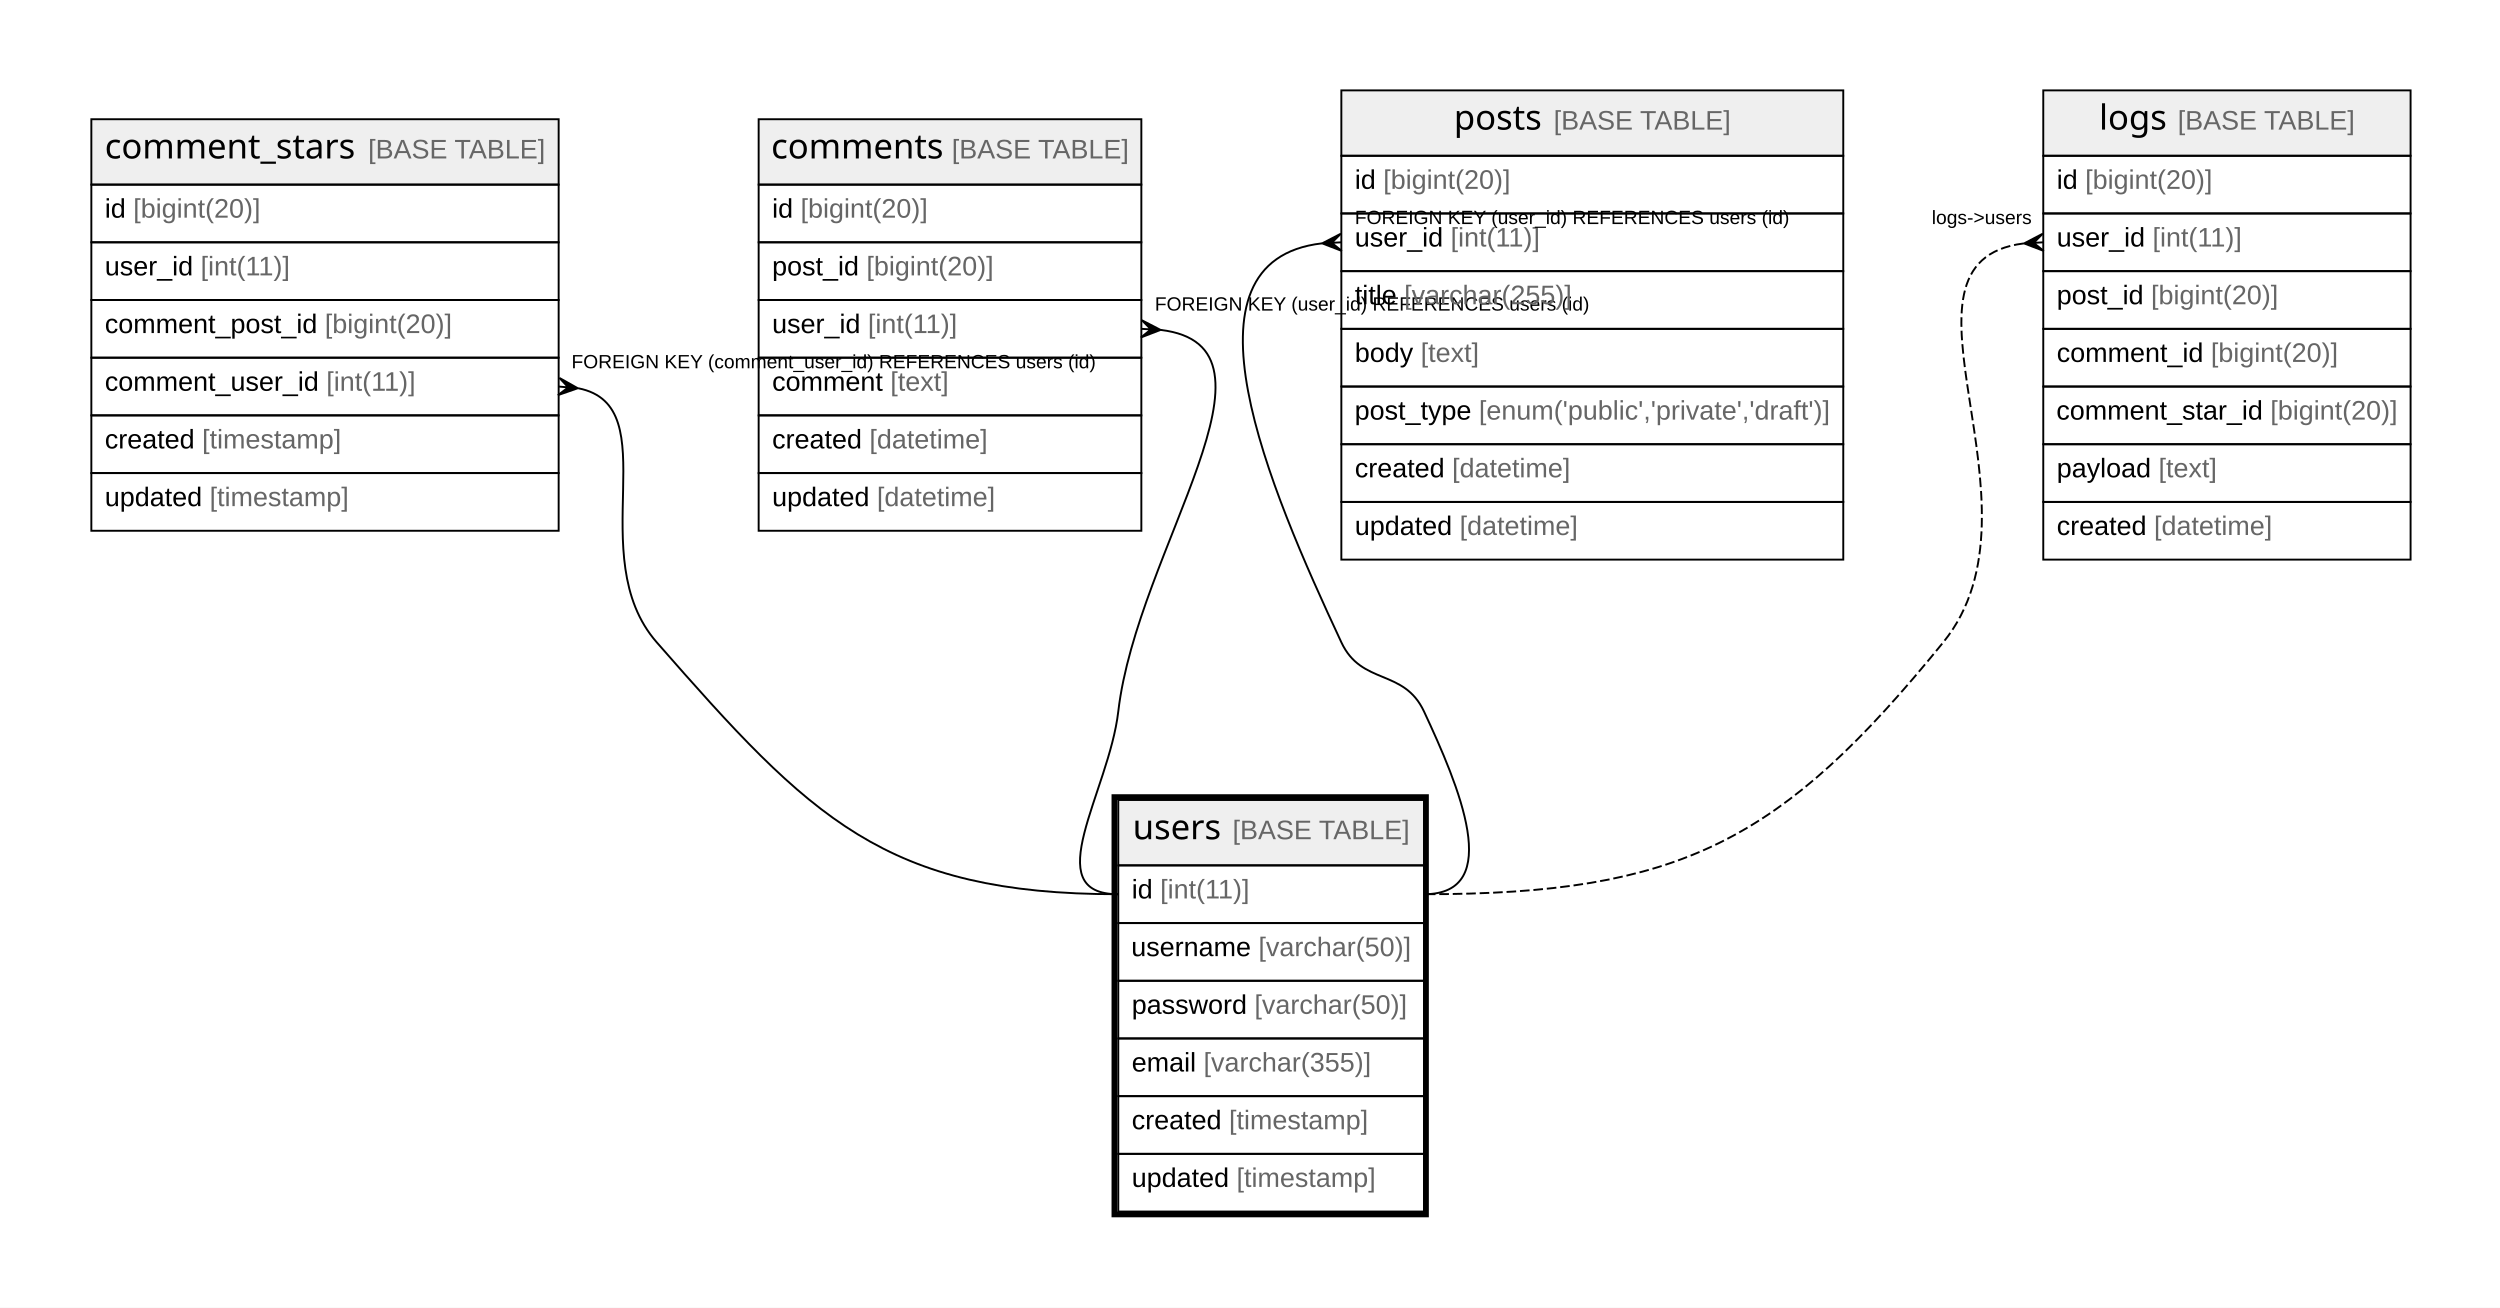
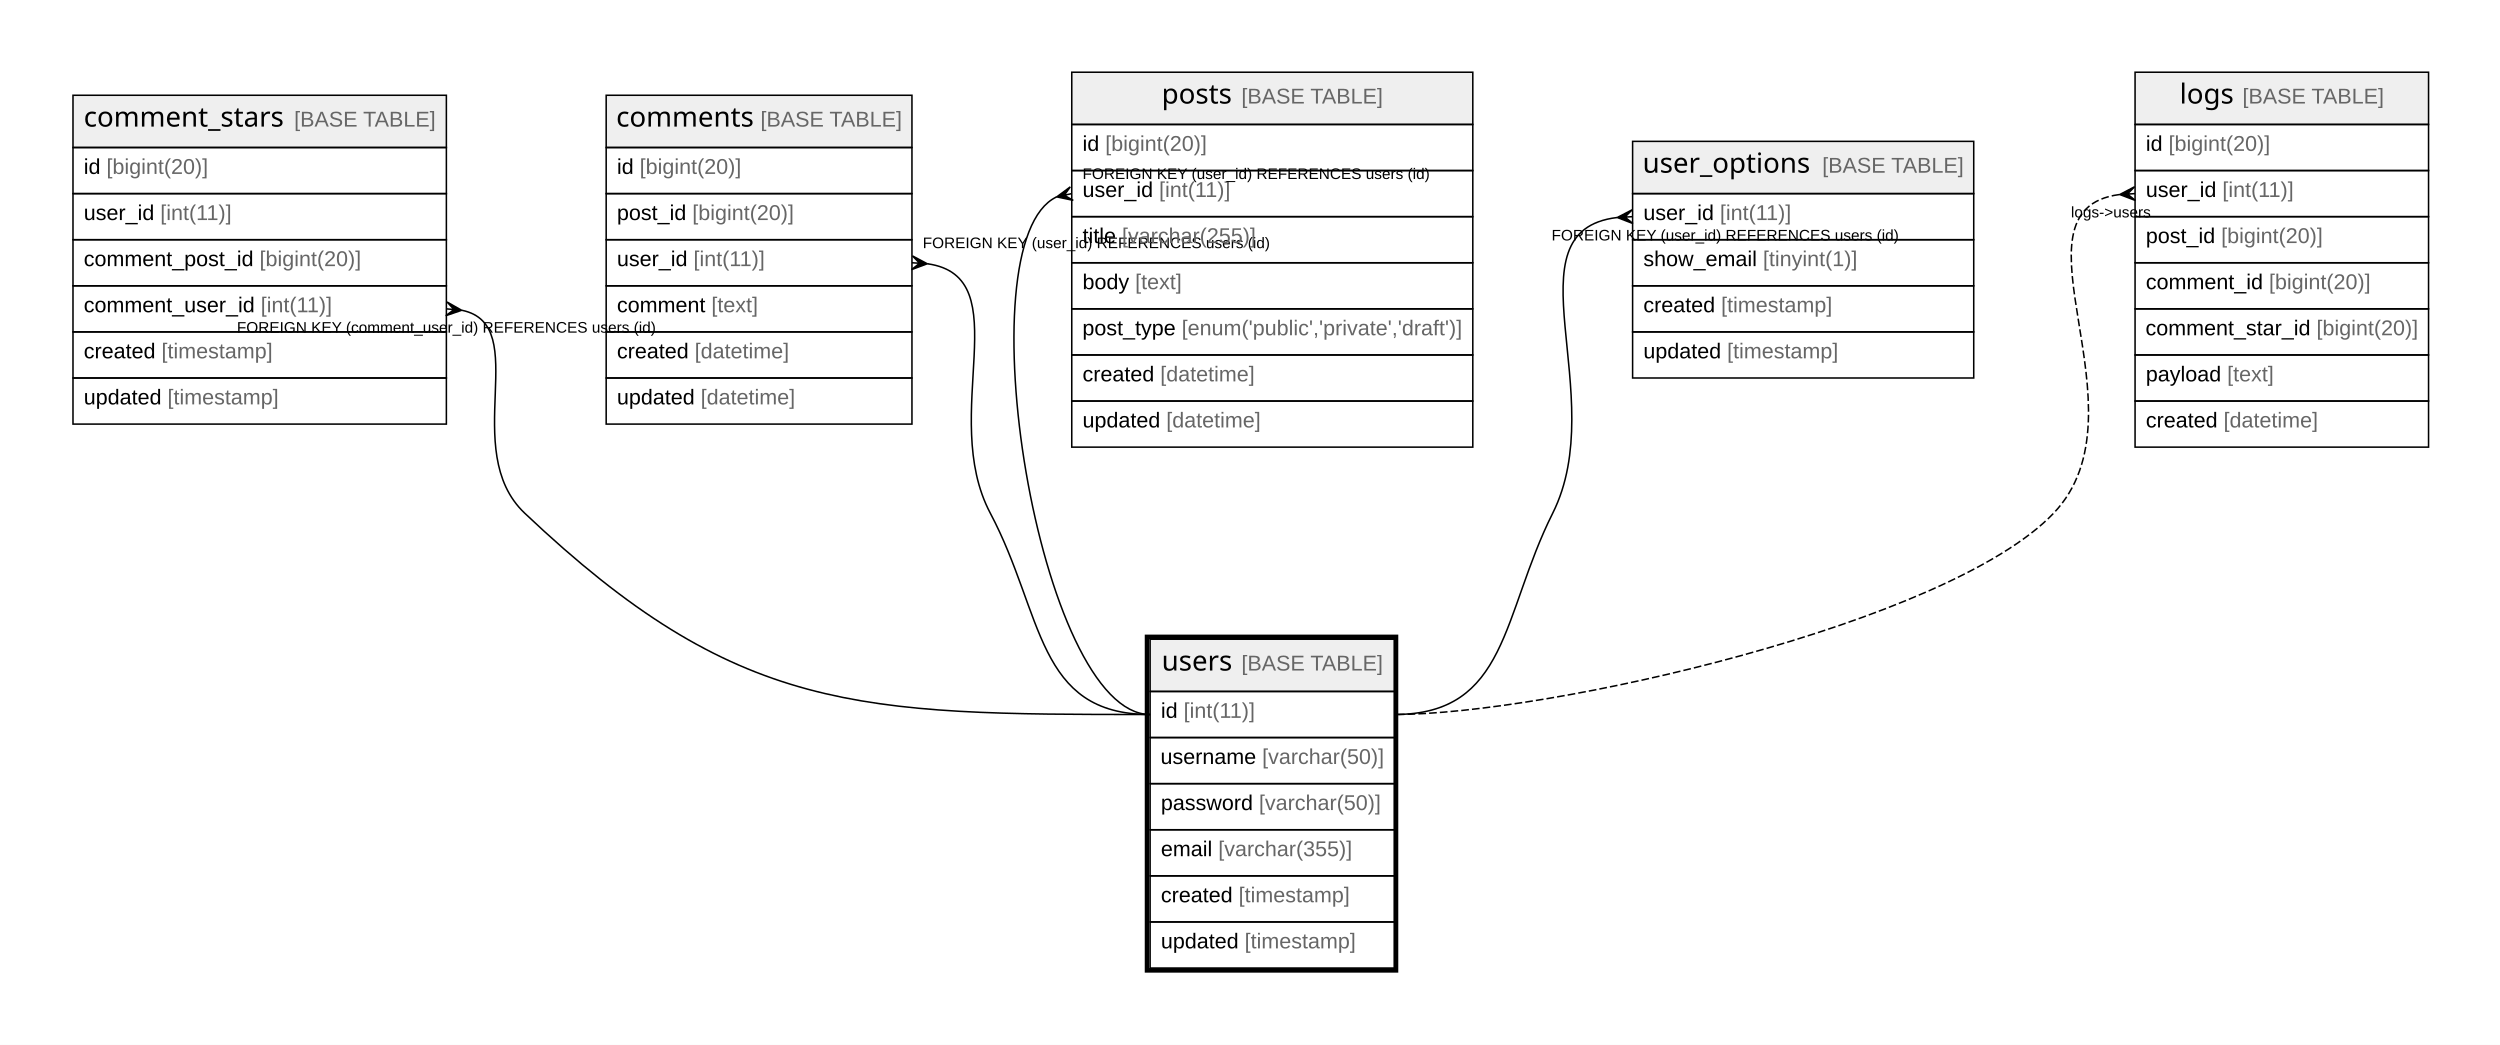
- <svg xmlns="http://www.w3.org/2000/svg" width="1300pt" height="680pt" viewBox="0.00 0.00 1300.00 680.00">
+ <svg xmlns="http://www.w3.org/2000/svg" width="1627pt" height="680pt" viewBox="0.00 0.00 1627.00 680.00">
  <g id="graph0" class="graph" transform="scale(1 1) rotate(0) translate(4 676)">
-     <polygon fill="#ffffff" stroke="transparent" points="-4,4 -4,-676 1296,-676 1296,4 -4,4" />
+     <polygon fill="#ffffff" stroke="transparent" points="-4,4 -4,-676 1623,-676 1623,4 -4,4" />
    <g id="node1" class="node">
-       <polygon fill="#efefef" stroke="transparent" points="577.5,-226 577.5,-260 736.5,-260 736.5,-226 577.5,-226" />
-       <polygon fill="none" stroke="#000000" points="577.5,-226 577.5,-260 736.5,-260 736.5,-226 577.5,-226" />
-       <text text-anchor="start" x="584.999" y="-239.6" font-family="Arial Bold" font-size="18.00" fill="#000000">users</text>
-       <text text-anchor="start" x="633.031" y="-239.6" font-family="Arial" font-size="14.00" fill="#000000"> </text>
-       <text text-anchor="start" x="636.921" y="-239.6" font-family="Arial" font-size="14.00" fill="#666666">[BASE TABLE]</text>
-       <polygon fill="none" stroke="#000000" points="577.5,-196 577.5,-226 736.5,-226 736.5,-196 577.5,-196" />
-       <text text-anchor="start" x="584.5" y="-208.8" font-family="Arial" font-size="14.00" fill="#000000">id </text>
-       <text text-anchor="start" x="599.286" y="-208.8" font-family="Arial" font-size="14.00" fill="#666666">[int(11)]</text>
-       <polygon fill="none" stroke="#000000" points="577.5,-166 577.5,-196 736.5,-196 736.5,-166 577.5,-166" />
-       <text text-anchor="start" x="584.249" y="-178.8" font-family="Arial" font-size="14.00" fill="#000000">username </text>
-       <text text-anchor="start" x="650.393" y="-178.8" font-family="Arial" font-size="14.00" fill="#666666">[varchar(50)]</text>
-       <polygon fill="none" stroke="#000000" points="577.5,-136 577.5,-166 736.5,-166 736.5,-136 577.5,-136" />
-       <text text-anchor="start" x="584.5" y="-148.8" font-family="Arial" font-size="14.00" fill="#000000">password </text>
-       <text text-anchor="start" x="648.307" y="-148.8" font-family="Arial" font-size="14.00" fill="#666666">[varchar(50)]</text>
-       <polygon fill="none" stroke="#000000" points="577.5,-106 577.5,-136 736.5,-136 736.5,-106 577.5,-106" />
-       <text text-anchor="start" x="584.5" y="-118.8" font-family="Arial" font-size="14.00" fill="#000000">email </text>
-       <text text-anchor="start" x="621.845" y="-118.8" font-family="Arial" font-size="14.00" fill="#666666">[varchar(355)]</text>
-       <polygon fill="none" stroke="#000000" points="577.5,-76 577.5,-106 736.5,-106 736.5,-76 577.5,-76" />
-       <text text-anchor="start" x="584.5" y="-88.8" font-family="Arial" font-size="14.00" fill="#000000">created </text>
-       <text text-anchor="start" x="635.086" y="-88.8" font-family="Arial" font-size="14.00" fill="#666666">[timestamp]</text>
-       <polygon fill="none" stroke="#000000" points="577.5,-46 577.5,-76 736.5,-76 736.5,-46 577.5,-46" />
-       <text text-anchor="start" x="584.5" y="-58.8" font-family="Arial" font-size="14.00" fill="#000000">updated </text>
-       <text text-anchor="start" x="638.996" y="-58.8" font-family="Arial" font-size="14.00" fill="#666666">[timestamp]</text>
-       <polygon fill="none" stroke="#000000" stroke-width="3" points="575.5,-44.5 575.5,-261.5 737.5,-261.5 737.5,-44.5 575.5,-44.5" />
+       <polygon fill="#efefef" stroke="transparent" points="744.5,-226 744.5,-260 903.5,-260 903.5,-226 744.5,-226" />
+       <polygon fill="none" stroke="#000000" points="744.5,-226 744.5,-260 903.5,-260 903.5,-226 744.5,-226" />
+       <text text-anchor="start" x="751.999" y="-239.6" font-family="Arial Bold" font-size="18.00" fill="#000000">users</text>
+       <text text-anchor="start" x="800.031" y="-239.6" font-family="Arial" font-size="14.00" fill="#000000"> </text>
+       <text text-anchor="start" x="803.921" y="-239.6" font-family="Arial" font-size="14.00" fill="#666666">[BASE TABLE]</text>
+       <polygon fill="none" stroke="#000000" points="744.5,-196 744.5,-226 903.5,-226 903.5,-196 744.5,-196" />
+       <text text-anchor="start" x="751.5" y="-208.8" font-family="Arial" font-size="14.00" fill="#000000">id </text>
+       <text text-anchor="start" x="766.286" y="-208.8" font-family="Arial" font-size="14.00" fill="#666666">[int(11)]</text>
+       <polygon fill="none" stroke="#000000" points="744.5,-166 744.5,-196 903.5,-196 903.5,-166 744.5,-166" />
+       <text text-anchor="start" x="751.249" y="-178.8" font-family="Arial" font-size="14.00" fill="#000000">username </text>
+       <text text-anchor="start" x="817.393" y="-178.8" font-family="Arial" font-size="14.00" fill="#666666">[varchar(50)]</text>
+       <polygon fill="none" stroke="#000000" points="744.5,-136 744.5,-166 903.5,-166 903.5,-136 744.5,-136" />
+       <text text-anchor="start" x="751.5" y="-148.8" font-family="Arial" font-size="14.00" fill="#000000">password </text>
+       <text text-anchor="start" x="815.307" y="-148.8" font-family="Arial" font-size="14.00" fill="#666666">[varchar(50)]</text>
+       <polygon fill="none" stroke="#000000" points="744.5,-106 744.5,-136 903.5,-136 903.5,-106 744.5,-106" />
+       <text text-anchor="start" x="751.5" y="-118.8" font-family="Arial" font-size="14.00" fill="#000000">email </text>
+       <text text-anchor="start" x="788.845" y="-118.8" font-family="Arial" font-size="14.00" fill="#666666">[varchar(355)]</text>
+       <polygon fill="none" stroke="#000000" points="744.5,-76 744.5,-106 903.5,-106 903.5,-76 744.5,-76" />
+       <text text-anchor="start" x="751.5" y="-88.8" font-family="Arial" font-size="14.00" fill="#000000">created </text>
+       <text text-anchor="start" x="802.086" y="-88.8" font-family="Arial" font-size="14.00" fill="#666666">[timestamp]</text>
+       <polygon fill="none" stroke="#000000" points="744.5,-46 744.5,-76 903.5,-76 903.5,-46 744.5,-46" />
+       <text text-anchor="start" x="751.5" y="-58.8" font-family="Arial" font-size="14.00" fill="#000000">updated </text>
+       <text text-anchor="start" x="805.996" y="-58.8" font-family="Arial" font-size="14.00" fill="#666666">[timestamp]</text>
+       <polygon fill="none" stroke="#000000" stroke-width="3" points="742.5,-44.5 742.5,-261.5 904.5,-261.5 904.5,-44.5 742.5,-44.5" />
    </g>
    <g id="node2" class="node">
      <polygon fill="#efefef" stroke="transparent" points="43.5,-580 43.5,-614 286.5,-614 286.5,-580 43.5,-580" />
      <polygon fill="none" stroke="#000000" points="43.5,-580 43.5,-614 286.5,-614 286.5,-580 43.5,-580" />
      <text text-anchor="start" x="50.486" y="-593.6" font-family="Arial Bold" font-size="18.00" fill="#000000">comment_stars</text>
      <text text-anchor="start" x="183.544" y="-593.6" font-family="Arial" font-size="14.00" fill="#000000"> </text>
      <text text-anchor="start" x="187.434" y="-593.6" font-family="Arial" font-size="14.00" fill="#666666">[BASE TABLE]</text>
      <polygon fill="none" stroke="#000000" points="43.5,-550 43.5,-580 286.5,-580 286.5,-550 43.5,-550" />
      <text text-anchor="start" x="50.5" y="-562.8" font-family="Arial" font-size="14.00" fill="#000000">id </text>
      <text text-anchor="start" x="65.286" y="-562.8" font-family="Arial" font-size="14.00" fill="#666666">[bigint(20)]</text>
      <polygon fill="none" stroke="#000000" points="43.5,-520 43.5,-550 286.5,-550 286.5,-520 43.5,-520" />
      <text text-anchor="start" x="50.5" y="-532.8" font-family="Arial" font-size="14.00" fill="#000000">user_id </text>
      <text text-anchor="start" x="100.307" y="-532.8" font-family="Arial" font-size="14.00" fill="#666666">[int(11)]</text>
      <polygon fill="none" stroke="#000000" points="43.5,-490 43.5,-520 286.5,-520 286.5,-490 43.5,-490" />
      <text text-anchor="start" x="50.5" y="-502.8" font-family="Arial" font-size="14.00" fill="#000000">comment_post_id </text>
      <text text-anchor="start" x="164.893" y="-502.8" font-family="Arial" font-size="14.00" fill="#666666">[bigint(20)]</text>
      <polygon fill="none" stroke="#000000" points="43.5,-460 43.5,-490 286.5,-490 286.5,-460 43.5,-460" />
      <text text-anchor="start" x="50.5" y="-472.8" font-family="Arial" font-size="14.00" fill="#000000">comment_user_id </text>
      <text text-anchor="start" x="165.665" y="-472.8" font-family="Arial" font-size="14.00" fill="#666666">[int(11)]</text>
      <polygon fill="none" stroke="#000000" points="43.5,-430 43.5,-460 286.5,-460 286.5,-430 43.5,-430" />
      <text text-anchor="start" x="50.5" y="-442.8" font-family="Arial" font-size="14.00" fill="#000000">created </text>
      <text text-anchor="start" x="101.086" y="-442.8" font-family="Arial" font-size="14.00" fill="#666666">[timestamp]</text>
      <polygon fill="none" stroke="#000000" points="43.5,-400 43.5,-430 286.5,-430 286.5,-400 43.5,-400" />
      <text text-anchor="start" x="50.5" y="-412.8" font-family="Arial" font-size="14.00" fill="#000000">updated </text>
      <text text-anchor="start" x="104.996" y="-412.8" font-family="Arial" font-size="14.00" fill="#666666">[timestamp]</text>
    </g>
    <g id="edge1" class="edge">
-       <path fill="none" stroke="#000000" d="M296.757,-474.089C343.621,-464.803 298.343,-386.766 337.5,-342 417.507,-250.532 455.978,-211 577.5,-211" />
-       <polygon fill="#000000" stroke="#000000" points="296.461,-474.115 286.102,-470.518 291.48,-474.557 286.5,-475 286.5,-475 286.5,-475 291.48,-474.557 286.898,-479.482 296.461,-474.115 296.461,-474.115" />
-       <text text-anchor="start" x="293.169" y="-484.5" font-family="Arial" font-size="10.00" fill="#000000">FOREIGN KEY (comment_user_id) REFERENCES users (id)</text>
+       <path fill="none" stroke="#000000" d="M296.712,-474.046C343.132,-464.333 294.309,-382.888 337.5,-342 475.499,-211.36 554.472,-211 744.5,-211" />
+       <polygon fill="#000000" stroke="#000000" points="296.457,-474.07 286.081,-470.519 291.478,-474.535 286.5,-475 286.5,-475 286.5,-475 291.478,-474.535 286.919,-479.481 296.457,-474.07 296.457,-474.07" />
+       <text text-anchor="start" x="150.169" y="-459.5" font-family="Arial" font-size="10.00" fill="#000000">FOREIGN KEY (comment_user_id) REFERENCES users (id)</text>
    </g>
    <g id="node3" class="node">
      <polygon fill="#efefef" stroke="transparent" points="390.5,-580 390.5,-614 589.5,-614 589.5,-580 390.5,-580" />
      <polygon fill="none" stroke="#000000" points="390.5,-580 390.5,-614 589.5,-614 589.5,-580 390.5,-580" />
      <text text-anchor="start" x="397.002" y="-593.6" font-family="Arial Bold" font-size="18.00" fill="#000000">comments</text>
      <text text-anchor="start" x="487.028" y="-593.6" font-family="Arial" font-size="14.00" fill="#000000"> </text>
      <text text-anchor="start" x="490.918" y="-593.6" font-family="Arial" font-size="14.00" fill="#666666">[BASE TABLE]</text>
      <polygon fill="none" stroke="#000000" points="390.5,-550 390.5,-580 589.5,-580 589.5,-550 390.5,-550" />
      <text text-anchor="start" x="397.5" y="-562.8" font-family="Arial" font-size="14.00" fill="#000000">id </text>
      <text text-anchor="start" x="412.286" y="-562.8" font-family="Arial" font-size="14.00" fill="#666666">[bigint(20)]</text>
      <polygon fill="none" stroke="#000000" points="390.5,-520 390.5,-550 589.5,-550 589.5,-520 390.5,-520" />
      <text text-anchor="start" x="397.5" y="-532.8" font-family="Arial" font-size="14.00" fill="#000000">post_id </text>
      <text text-anchor="start" x="446.534" y="-532.8" font-family="Arial" font-size="14.00" fill="#666666">[bigint(20)]</text>
      <polygon fill="none" stroke="#000000" points="390.5,-490 390.5,-520 589.5,-520 589.5,-490 390.5,-490" />
      <text text-anchor="start" x="397.5" y="-502.8" font-family="Arial" font-size="14.00" fill="#000000">user_id </text>
      <text text-anchor="start" x="447.307" y="-502.8" font-family="Arial" font-size="14.00" fill="#666666">[int(11)]</text>
      <polygon fill="none" stroke="#000000" points="390.5,-460 390.5,-490 589.5,-490 589.5,-460 390.5,-460" />
      <text text-anchor="start" x="397.5" y="-472.8" font-family="Arial" font-size="14.00" fill="#000000">comment </text>
      <text text-anchor="start" x="458.962" y="-472.8" font-family="Arial" font-size="14.00" fill="#666666">[text]</text>
      <polygon fill="none" stroke="#000000" points="390.5,-430 390.5,-460 589.5,-460 589.5,-430 390.5,-430" />
      <text text-anchor="start" x="397.5" y="-442.8" font-family="Arial" font-size="14.00" fill="#000000">created </text>
      <text text-anchor="start" x="448.086" y="-442.8" font-family="Arial" font-size="14.00" fill="#666666">[datetime]</text>
      <polygon fill="none" stroke="#000000" points="390.5,-400 390.5,-430 589.5,-430 589.5,-400 390.5,-400" />
      <text text-anchor="start" x="397.5" y="-412.8" font-family="Arial" font-size="14.00" fill="#000000">updated </text>
      <text text-anchor="start" x="451.996" y="-412.8" font-family="Arial" font-size="14.00" fill="#666666">[datetime]</text>
    </g>
    <g id="edge2" class="edge">
-       <path fill="none" stroke="#000000" d="M599.517,-504.449C670.825,-495.934 587.296,-390.404 577.5,-306 572.632,-264.059 535.278,-211 577.5,-211" />
-       <polygon fill="#000000" stroke="#000000" points="599.485,-504.451 589.253,-500.507 594.492,-504.725 589.5,-505 589.5,-505 589.5,-505 594.492,-504.725 589.747,-509.493 599.485,-504.451 599.485,-504.451" />
+       <path fill="none" stroke="#000000" d="M599.671,-504.328C659.734,-495.701 606.704,-405.803 640.5,-342 675.297,-276.308 670.161,-211 744.5,-211" />
+       <polygon fill="#000000" stroke="#000000" points="599.478,-504.341 589.203,-500.51 594.489,-504.671 589.5,-505 589.5,-505 589.5,-505 594.489,-504.671 589.797,-509.49 599.478,-504.341 599.478,-504.341" />
      <text text-anchor="start" x="596.512" y="-514.5" font-family="Arial" font-size="10.00" fill="#000000">FOREIGN KEY (user_id) REFERENCES users (id)</text>
    </g>
    <g id="node4" class="node">
      <polygon fill="#efefef" stroke="transparent" points="693.5,-595 693.5,-629 954.5,-629 954.5,-595 693.5,-595" />
      <polygon fill="none" stroke="#000000" points="693.5,-595 693.5,-629 954.5,-629 954.5,-595 693.5,-595" />
      <text text-anchor="start" x="752.012" y="-608.6" font-family="Arial Bold" font-size="18.00" fill="#000000">posts</text>
      <text text-anchor="start" x="800.018" y="-608.6" font-family="Arial" font-size="14.00" fill="#000000"> </text>
      <text text-anchor="start" x="803.908" y="-608.6" font-family="Arial" font-size="14.00" fill="#666666">[BASE TABLE]</text>
      <polygon fill="none" stroke="#000000" points="693.5,-565 693.5,-595 954.5,-595 954.5,-565 693.5,-565" />
      <text text-anchor="start" x="700.5" y="-577.8" font-family="Arial" font-size="14.00" fill="#000000">id </text>
      <text text-anchor="start" x="715.286" y="-577.8" font-family="Arial" font-size="14.00" fill="#666666">[bigint(20)]</text>
      <polygon fill="none" stroke="#000000" points="693.5,-535 693.5,-565 954.5,-565 954.5,-535 693.5,-535" />
      <text text-anchor="start" x="700.5" y="-547.8" font-family="Arial" font-size="14.00" fill="#000000">user_id </text>
      <text text-anchor="start" x="750.307" y="-547.8" font-family="Arial" font-size="14.00" fill="#666666">[int(11)]</text>
      <polygon fill="none" stroke="#000000" points="693.5,-505 693.5,-535 954.5,-535 954.5,-505 693.5,-505" />
      <text text-anchor="start" x="700.5" y="-517.8" font-family="Arial" font-size="14.00" fill="#000000">title </text>
      <text text-anchor="start" x="726.176" y="-517.8" font-family="Arial" font-size="14.00" fill="#666666">[varchar(255)]</text>
      <polygon fill="none" stroke="#000000" points="693.5,-475 693.5,-505 954.5,-505 954.5,-475 693.5,-475" />
      <text text-anchor="start" x="700.5" y="-487.8" font-family="Arial" font-size="14.00" fill="#000000">body </text>
      <text text-anchor="start" x="734.748" y="-487.8" font-family="Arial" font-size="14.00" fill="#666666">[text]</text>
      <polygon fill="none" stroke="#000000" points="693.5,-445 693.5,-475 954.5,-475 954.5,-445 693.5,-445" />
      <text text-anchor="start" x="700.423" y="-457.8" font-family="Arial" font-size="14.00" fill="#000000">post_type </text>
      <text text-anchor="start" x="765.023" y="-457.8" font-family="Arial" font-size="14.00" fill="#666666">[enum('public','private','draft')]</text>
      <polygon fill="none" stroke="#000000" points="693.5,-415 693.5,-445 954.5,-445 954.5,-415 693.5,-415" />
      <text text-anchor="start" x="700.5" y="-427.8" font-family="Arial" font-size="14.00" fill="#000000">created </text>
      <text text-anchor="start" x="751.086" y="-427.8" font-family="Arial" font-size="14.00" fill="#666666">[datetime]</text>
      <polygon fill="none" stroke="#000000" points="693.5,-385 693.5,-415 954.5,-415 954.5,-385 693.5,-385" />
      <text text-anchor="start" x="700.5" y="-397.8" font-family="Arial" font-size="14.00" fill="#000000">updated </text>
      <text text-anchor="start" x="754.996" y="-397.8" font-family="Arial" font-size="14.00" fill="#666666">[datetime]</text>
    </g>
    <g id="edge3" class="edge">
-       <path fill="none" stroke="#000000" d="M683.324,-549.441C605.2,-540.356 655.913,-422.49 693.5,-342 704.046,-319.416 725.954,-328.584 736.5,-306 754.365,-267.744 778.722,-211 736.5,-211" />
-       <polygon fill="#000000" stroke="#000000" points="683.515,-549.452 693.253,-554.493 688.508,-549.726 693.5,-550 693.5,-550 693.5,-550 688.508,-549.726 693.747,-545.507 683.515,-549.452 683.515,-549.452" />
+       <path fill="none" stroke="#000000" d="M683.615,-547.835C622.155,-518.964 671.89,-211 744.5,-211" />
+       <polygon fill="#000000" stroke="#000000" points="683.731,-547.861 692.537,-554.396 688.616,-548.93 693.5,-550 693.5,-550 693.5,-550 688.616,-548.93 694.463,-545.604 683.731,-547.861 683.731,-547.861" />
      <text text-anchor="start" x="700.512" y="-559.5" font-family="Arial" font-size="10.00" fill="#000000">FOREIGN KEY (user_id) REFERENCES users (id)</text>
    </g>
    <g id="node5" class="node">
-       <polygon fill="#efefef" stroke="transparent" points="1058.5,-595 1058.5,-629 1249.5,-629 1249.5,-595 1058.5,-595" />
-       <polygon fill="none" stroke="#000000" points="1058.5,-595 1058.5,-629 1249.5,-629 1249.5,-595 1058.5,-595" />
-       <text text-anchor="start" x="1087.514" y="-608.6" font-family="Arial Bold" font-size="18.00" fill="#000000">logs</text>
-       <text text-anchor="start" x="1124.516" y="-608.6" font-family="Arial" font-size="14.00" fill="#000000"> </text>
-       <text text-anchor="start" x="1128.406" y="-608.6" font-family="Arial" font-size="14.00" fill="#666666">[BASE TABLE]</text>
-       <polygon fill="none" stroke="#000000" points="1058.5,-565 1058.5,-595 1249.5,-595 1249.5,-565 1058.5,-565" />
-       <text text-anchor="start" x="1065.5" y="-577.8" font-family="Arial" font-size="14.00" fill="#000000">id </text>
-       <text text-anchor="start" x="1080.286" y="-577.8" font-family="Arial" font-size="14.00" fill="#666666">[bigint(20)]</text>
-       <polygon fill="none" stroke="#000000" points="1058.5,-535 1058.5,-565 1249.5,-565 1249.5,-535 1058.5,-535" />
-       <text text-anchor="start" x="1065.5" y="-547.8" font-family="Arial" font-size="14.00" fill="#000000">user_id </text>
-       <text text-anchor="start" x="1115.307" y="-547.8" font-family="Arial" font-size="14.00" fill="#666666">[int(11)]</text>
-       <polygon fill="none" stroke="#000000" points="1058.5,-505 1058.5,-535 1249.5,-535 1249.5,-505 1058.5,-505" />
-       <text text-anchor="start" x="1065.5" y="-517.8" font-family="Arial" font-size="14.00" fill="#000000">post_id </text>
-       <text text-anchor="start" x="1114.534" y="-517.8" font-family="Arial" font-size="14.00" fill="#666666">[bigint(20)]</text>
-       <polygon fill="none" stroke="#000000" points="1058.5,-475 1058.5,-505 1249.5,-505 1249.5,-475 1058.5,-475" />
-       <text text-anchor="start" x="1065.5" y="-487.8" font-family="Arial" font-size="14.00" fill="#000000">comment_id </text>
-       <text text-anchor="start" x="1145.645" y="-487.8" font-family="Arial" font-size="14.00" fill="#666666">[bigint(20)]</text>
-       <polygon fill="none" stroke="#000000" points="1058.5,-445 1058.5,-475 1249.5,-475 1249.5,-445 1058.5,-445" />
-       <text text-anchor="start" x="1065.293" y="-457.8" font-family="Arial" font-size="14.00" fill="#000000">comment_star_id </text>
-       <text text-anchor="start" x="1176.562" y="-457.8" font-family="Arial" font-size="14.00" fill="#666666">[bigint(20)]</text>
-       <polygon fill="none" stroke="#000000" points="1058.5,-415 1058.5,-445 1249.5,-445 1249.5,-415 1058.5,-415" />
-       <text text-anchor="start" x="1065.5" y="-427.8" font-family="Arial" font-size="14.00" fill="#000000">payload </text>
-       <text text-anchor="start" x="1118.431" y="-427.8" font-family="Arial" font-size="14.00" fill="#666666">[text]</text>
-       <polygon fill="none" stroke="#000000" points="1058.5,-385 1058.5,-415 1249.5,-415 1249.5,-385 1058.5,-385" />
-       <text text-anchor="start" x="1065.5" y="-397.8" font-family="Arial" font-size="14.00" fill="#000000">created </text>
-       <text text-anchor="start" x="1116.086" y="-397.8" font-family="Arial" font-size="14.00" fill="#666666">[datetime]</text>
+       <polygon fill="#efefef" stroke="transparent" points="1058.5,-550 1058.5,-584 1280.5,-584 1280.5,-550 1058.5,-550" />
+       <polygon fill="none" stroke="#000000" points="1058.5,-550 1058.5,-584 1280.5,-584 1280.5,-550 1058.5,-550" />
+       <text text-anchor="start" x="1065.006" y="-563.6" font-family="Arial Bold" font-size="18.00" fill="#000000">user_options</text>
+       <text text-anchor="start" x="1178.024" y="-563.6" font-family="Arial" font-size="14.00" fill="#000000"> </text>
+       <text text-anchor="start" x="1181.914" y="-563.6" font-family="Arial" font-size="14.00" fill="#666666">[BASE TABLE]</text>
+       <polygon fill="none" stroke="#000000" points="1058.5,-520 1058.5,-550 1280.5,-550 1280.5,-520 1058.5,-520" />
+       <text text-anchor="start" x="1065.5" y="-532.8" font-family="Arial" font-size="14.00" fill="#000000">user_id </text>
+       <text text-anchor="start" x="1115.307" y="-532.8" font-family="Arial" font-size="14.00" fill="#666666">[int(11)]</text>
+       <polygon fill="none" stroke="#000000" points="1058.5,-490 1058.5,-520 1280.5,-520 1280.5,-490 1058.5,-490" />
+       <text text-anchor="start" x="1065.5" y="-502.8" font-family="Arial" font-size="14.00" fill="#000000">show_email </text>
+       <text text-anchor="start" x="1143.313" y="-502.8" font-family="Arial" font-size="14.00" fill="#666666">[tinyint(1)]</text>
+       <polygon fill="none" stroke="#000000" points="1058.5,-460 1058.5,-490 1280.5,-490 1280.5,-460 1058.5,-460" />
+       <text text-anchor="start" x="1065.5" y="-472.8" font-family="Arial" font-size="14.00" fill="#000000">created </text>
+       <text text-anchor="start" x="1116.086" y="-472.8" font-family="Arial" font-size="14.00" fill="#666666">[timestamp]</text>
+       <polygon fill="none" stroke="#000000" points="1058.5,-430 1058.5,-460 1280.5,-460 1280.5,-430 1058.5,-430" />
+       <text text-anchor="start" x="1065.5" y="-442.8" font-family="Arial" font-size="14.00" fill="#000000">updated </text>
+       <text text-anchor="start" x="1119.996" y="-442.8" font-family="Arial" font-size="14.00" fill="#666666">[timestamp]</text>
    </g>
    <g id="edge4" class="edge">
-       <path fill="none" stroke="#000000" stroke-dasharray="5,2" d="M1048.221,-549.398C971.036,-539.621 1064.221,-413.084 1006.5,-342 922.423,-238.458 869.879,-211 736.5,-211" />
-       <polygon fill="#000000" stroke="#000000" points="1048.517,-549.415 1058.237,-554.492 1053.509,-549.708 1058.5,-550 1058.5,-550 1058.5,-550 1053.509,-549.708 1058.763,-545.508 1048.517,-549.415 1048.517,-549.415" />
-       <text text-anchor="start" x="1000.516" y="-559.5" font-family="Arial" font-size="10.00" fill="#000000">logs-&gt;users</text>
+       <path fill="none" stroke="#000000" d="M1048.385,-534.437C975.755,-525.74 1044.683,-418.157 1006.5,-342 973.305,-275.792 977.564,-211 903.5,-211" />
+       <polygon fill="#000000" stroke="#000000" points="1048.515,-534.444 1058.25,-539.493 1053.508,-534.722 1058.5,-535 1058.5,-535 1058.5,-535 1053.508,-534.722 1058.75,-530.507 1048.515,-534.444 1048.515,-534.444" />
+       <text text-anchor="start" x="1005.762" y="-519.5" font-family="Arial" font-size="10.00" fill="#000000">FOREIGN KEY (user_id) REFERENCES users (id)</text>
+     </g>
+     <g id="node6" class="node">
+       <polygon fill="#efefef" stroke="transparent" points="1385.5,-595 1385.5,-629 1576.5,-629 1576.5,-595 1385.5,-595" />
+       <polygon fill="none" stroke="#000000" points="1385.5,-595 1385.5,-629 1576.5,-629 1576.5,-595 1385.5,-595" />
+       <text text-anchor="start" x="1414.514" y="-608.6" font-family="Arial Bold" font-size="18.00" fill="#000000">logs</text>
+       <text text-anchor="start" x="1451.516" y="-608.6" font-family="Arial" font-size="14.00" fill="#000000"> </text>
+       <text text-anchor="start" x="1455.406" y="-608.6" font-family="Arial" font-size="14.00" fill="#666666">[BASE TABLE]</text>
+       <polygon fill="none" stroke="#000000" points="1385.5,-565 1385.5,-595 1576.5,-595 1576.5,-565 1385.5,-565" />
+       <text text-anchor="start" x="1392.5" y="-577.8" font-family="Arial" font-size="14.00" fill="#000000">id </text>
+       <text text-anchor="start" x="1407.286" y="-577.8" font-family="Arial" font-size="14.00" fill="#666666">[bigint(20)]</text>
+       <polygon fill="none" stroke="#000000" points="1385.5,-535 1385.5,-565 1576.5,-565 1576.5,-535 1385.5,-535" />
+       <text text-anchor="start" x="1392.5" y="-547.8" font-family="Arial" font-size="14.00" fill="#000000">user_id </text>
+       <text text-anchor="start" x="1442.307" y="-547.8" font-family="Arial" font-size="14.00" fill="#666666">[int(11)]</text>
+       <polygon fill="none" stroke="#000000" points="1385.5,-505 1385.5,-535 1576.5,-535 1576.5,-505 1385.5,-505" />
+       <text text-anchor="start" x="1392.5" y="-517.8" font-family="Arial" font-size="14.00" fill="#000000">post_id </text>
+       <text text-anchor="start" x="1441.534" y="-517.8" font-family="Arial" font-size="14.00" fill="#666666">[bigint(20)]</text>
+       <polygon fill="none" stroke="#000000" points="1385.5,-475 1385.5,-505 1576.5,-505 1576.5,-475 1385.5,-475" />
+       <text text-anchor="start" x="1392.5" y="-487.8" font-family="Arial" font-size="14.00" fill="#000000">comment_id </text>
+       <text text-anchor="start" x="1472.645" y="-487.8" font-family="Arial" font-size="14.00" fill="#666666">[bigint(20)]</text>
+       <polygon fill="none" stroke="#000000" points="1385.5,-445 1385.5,-475 1576.5,-475 1576.5,-445 1385.5,-445" />
+       <text text-anchor="start" x="1392.293" y="-457.8" font-family="Arial" font-size="14.00" fill="#000000">comment_star_id </text>
+       <text text-anchor="start" x="1503.562" y="-457.8" font-family="Arial" font-size="14.00" fill="#666666">[bigint(20)]</text>
+       <polygon fill="none" stroke="#000000" points="1385.5,-415 1385.5,-445 1576.5,-445 1576.5,-415 1385.5,-415" />
+       <text text-anchor="start" x="1392.5" y="-427.8" font-family="Arial" font-size="14.00" fill="#000000">payload </text>
+       <text text-anchor="start" x="1445.431" y="-427.8" font-family="Arial" font-size="14.00" fill="#666666">[text]</text>
+       <polygon fill="none" stroke="#000000" points="1385.5,-385 1385.5,-415 1576.5,-415 1576.5,-385 1385.5,-385" />
+       <text text-anchor="start" x="1392.5" y="-397.8" font-family="Arial" font-size="14.00" fill="#000000">created </text>
+       <text text-anchor="start" x="1443.086" y="-397.8" font-family="Arial" font-size="14.00" fill="#666666">[datetime]</text>
+     </g>
+     <g id="edge5" class="edge">
+       <path fill="none" stroke="#000000" stroke-dasharray="5,2" d="M1375.23,-549.376C1298.293,-539.249 1395.785,-408.323 1332.5,-342 1263.687,-269.884 1003.179,-211 903.5,-211" />
+       <polygon fill="#000000" stroke="#000000" points="1375.518,-549.394 1385.227,-554.492 1380.509,-549.697 1385.5,-550 1385.5,-550 1385.5,-550 1380.509,-549.697 1385.773,-545.508 1375.518,-549.394 1375.518,-549.394" />
+       <text text-anchor="start" x="1343.766" y="-534.5" font-family="Arial" font-size="10.00" fill="#000000">logs-&gt;users</text>
    </g>
  </g>
</svg>
